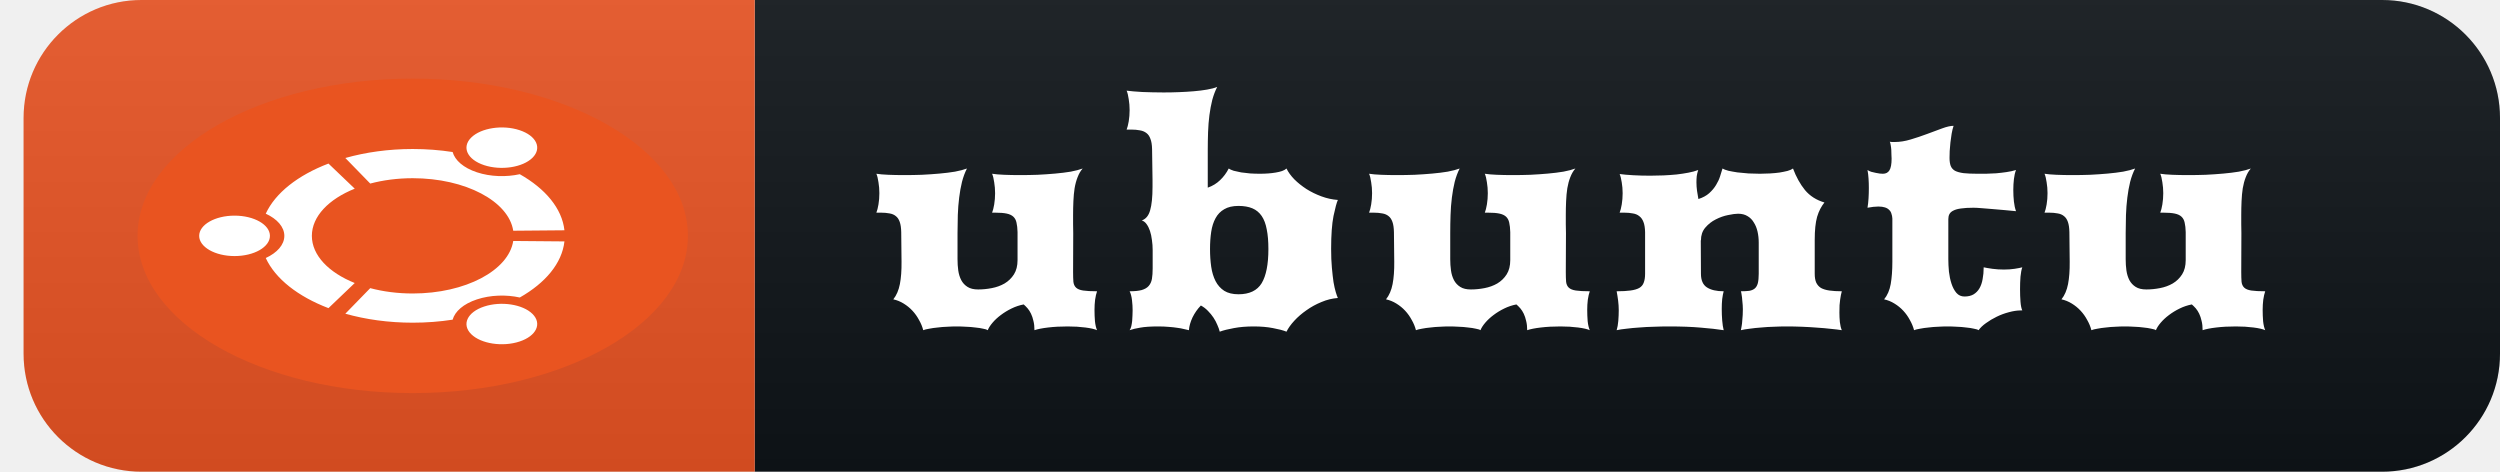
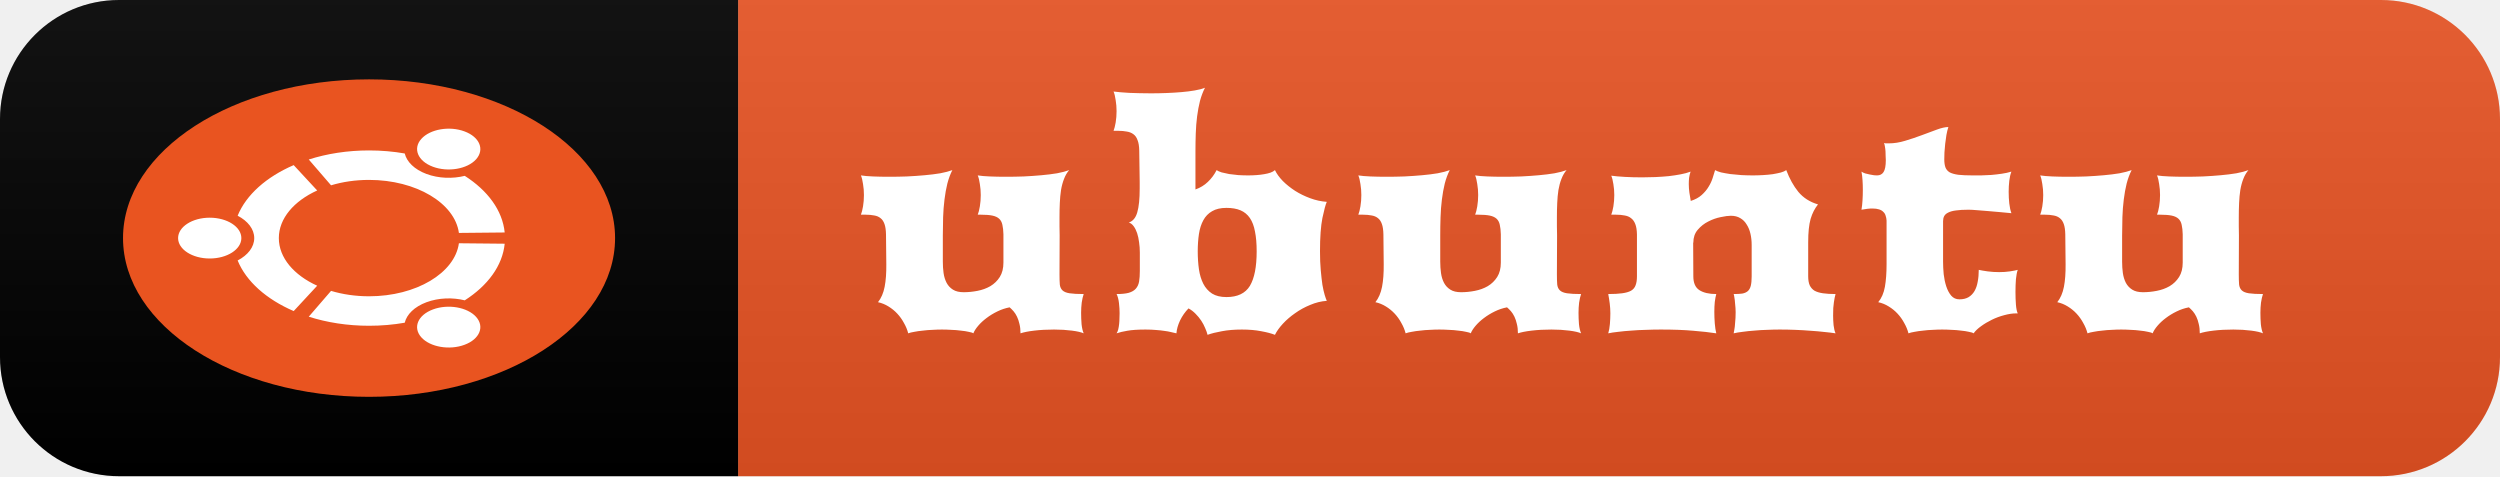
- <svg xmlns="http://www.w3.org/2000/svg" width="106" height="20" viewBox="0 0 106 20" fill="none">
-   <path d="M101 0H32V20H101C103.761 20 106 17.761 106 15V5C106 2.239 103.761 0 101 0Z" fill="#0F1418" />
-   <path d="M32 0H6C3.239 0 1 2.239 1 5V15C1 17.761 3.239 20 6 20H32V0Z" fill="#E95424" />
-   <path d="M101 0H6C3.239 0 1 2.239 1 5V15C1 17.761 3.239 20 6 20H101C103.761 20 106 17.761 106 15V5C106 2.239 103.761 0 101 0Z" fill="url(#paint0_linear)" />
-   <path d="M29.167 10C29.167 13.682 23.944 16.667 17.5 16.667C11.057 16.667 5.833 13.682 5.833 10C5.833 6.318 11.057 3.333 17.5 3.333C23.944 3.333 29.167 6.318 29.167 10Z" fill="#E95420" />
-   <path d="M11.445 10C11.445 10.473 10.774 10.857 9.945 10.857C9.117 10.857 8.445 10.473 8.445 10C8.445 9.527 9.117 9.143 9.945 9.143C10.774 9.143 11.445 9.527 11.445 10ZM19.979 14.168C20.393 14.577 21.311 14.718 22.028 14.481C22.745 14.245 22.991 13.72 22.577 13.31C22.163 12.9 21.246 12.76 20.528 12.997C19.811 13.234 19.565 13.758 19.979 14.168ZM22.577 6.69C22.991 6.279 22.746 5.755 22.028 5.519C21.311 5.282 20.393 5.423 19.979 5.833C19.565 6.242 19.811 6.767 20.528 7.003C21.246 7.24 22.163 7.099 22.577 6.69ZM17.5 7.556C19.735 7.556 21.569 8.535 21.761 9.783L23.932 9.764C23.829 8.836 23.124 8.001 22.039 7.386C21.464 7.513 20.798 7.496 20.223 7.306C19.647 7.116 19.288 6.794 19.192 6.446C18.653 6.362 18.085 6.318 17.5 6.318C16.474 6.318 15.503 6.455 14.642 6.699L15.698 7.783C16.245 7.637 16.857 7.556 17.5 7.556ZM13.223 10C13.223 9.173 13.941 8.442 15.041 8L13.927 6.935C12.636 7.428 11.674 8.179 11.268 9.06C11.748 9.281 12.056 9.62 12.056 10C12.056 10.38 11.748 10.719 11.268 10.94C11.674 11.821 12.636 12.572 13.927 13.065L15.041 12C13.941 11.558 13.223 10.827 13.223 10ZM17.5 12.444C16.857 12.444 16.245 12.363 15.698 12.217L14.642 13.301C15.503 13.545 16.474 13.682 17.5 13.682C18.085 13.682 18.653 13.638 19.192 13.554C19.288 13.206 19.647 12.884 20.223 12.694C20.798 12.505 21.464 12.487 22.039 12.614C23.124 11.998 23.829 11.164 23.932 10.236L21.761 10.217C21.569 11.465 19.735 12.444 17.5 12.444Z" fill="white" />
-   <path d="M37.876 12.692C38.011 12.523 38.104 12.307 38.155 12.045C38.206 11.783 38.229 11.467 38.225 11.099L38.212 9.842C38.208 9.66 38.187 9.516 38.149 9.411C38.111 9.301 38.056 9.218 37.983 9.163C37.912 9.104 37.823 9.066 37.717 9.049C37.611 9.028 37.49 9.017 37.355 9.017H37.158C37.192 8.932 37.222 8.816 37.247 8.668C37.273 8.516 37.285 8.357 37.285 8.192C37.285 8.031 37.273 7.877 37.247 7.729C37.226 7.576 37.196 7.456 37.158 7.367C37.289 7.388 37.459 7.403 37.666 7.411C37.873 7.42 38.102 7.424 38.352 7.424C38.589 7.424 38.834 7.42 39.088 7.411C39.346 7.398 39.594 7.382 39.831 7.36C40.068 7.339 40.288 7.312 40.491 7.278C40.694 7.24 40.863 7.195 40.999 7.145C40.914 7.31 40.844 7.498 40.789 7.709C40.738 7.917 40.698 8.139 40.669 8.376C40.639 8.613 40.62 8.861 40.611 9.119C40.603 9.373 40.599 9.629 40.599 9.887V10.991C40.599 11.156 40.609 11.315 40.63 11.467C40.652 11.62 40.694 11.757 40.758 11.88C40.821 11.998 40.91 12.094 41.024 12.165C41.138 12.238 41.288 12.273 41.475 12.273C41.665 12.273 41.858 12.254 42.052 12.216C42.251 12.178 42.431 12.113 42.592 12.02C42.757 11.922 42.89 11.793 42.992 11.632C43.093 11.472 43.144 11.271 43.144 11.029V9.842C43.14 9.681 43.125 9.548 43.1 9.442C43.079 9.337 43.034 9.252 42.966 9.188C42.899 9.125 42.803 9.081 42.681 9.055C42.562 9.03 42.401 9.017 42.198 9.017H42.065C42.099 8.932 42.129 8.816 42.154 8.668C42.179 8.516 42.192 8.357 42.192 8.192C42.192 8.031 42.179 7.877 42.154 7.729C42.133 7.576 42.103 7.456 42.065 7.367C42.196 7.388 42.365 7.403 42.573 7.411C42.78 7.42 43.009 7.424 43.258 7.424C43.495 7.424 43.741 7.42 43.995 7.411C44.253 7.398 44.501 7.382 44.737 7.36C44.974 7.339 45.194 7.312 45.398 7.278C45.601 7.24 45.77 7.195 45.905 7.145C45.816 7.246 45.745 7.369 45.69 7.513C45.635 7.652 45.592 7.809 45.563 7.982C45.537 8.152 45.52 8.334 45.512 8.528C45.503 8.723 45.499 8.92 45.499 9.119C45.499 9.25 45.499 9.381 45.499 9.512C45.503 9.639 45.505 9.764 45.505 9.887L45.499 11.524C45.499 11.698 45.503 11.84 45.512 11.95C45.525 12.056 45.563 12.138 45.626 12.197C45.69 12.257 45.789 12.297 45.925 12.318C46.064 12.339 46.261 12.35 46.515 12.35C46.481 12.447 46.453 12.568 46.432 12.711C46.415 12.851 46.407 12.993 46.407 13.137C46.407 13.297 46.413 13.458 46.426 13.619C46.443 13.776 46.472 13.903 46.515 14C46.413 13.954 46.248 13.915 46.02 13.886C45.791 13.856 45.541 13.841 45.271 13.841C44.966 13.841 44.689 13.856 44.439 13.886C44.189 13.915 43.997 13.954 43.861 14C43.861 13.852 43.847 13.721 43.817 13.606C43.792 13.492 43.758 13.391 43.715 13.302C43.673 13.213 43.624 13.137 43.569 13.073C43.514 13.01 43.459 12.955 43.404 12.908C43.227 12.942 43.055 12.999 42.89 13.08C42.725 13.16 42.573 13.253 42.433 13.359C42.298 13.46 42.181 13.568 42.084 13.683C41.987 13.797 41.919 13.903 41.881 14C41.847 13.975 41.782 13.954 41.684 13.937C41.591 13.915 41.481 13.898 41.354 13.886C41.231 13.869 41.1 13.858 40.961 13.854C40.821 13.845 40.688 13.841 40.561 13.841C40.434 13.841 40.3 13.845 40.161 13.854C40.025 13.858 39.892 13.869 39.761 13.886C39.63 13.898 39.509 13.915 39.399 13.937C39.293 13.954 39.209 13.975 39.145 14C39.107 13.852 39.048 13.708 38.967 13.568C38.891 13.425 38.798 13.293 38.688 13.175C38.578 13.056 38.453 12.955 38.314 12.87C38.178 12.786 38.032 12.726 37.876 12.692ZM47.896 14C47.925 13.958 47.949 13.903 47.966 13.835C47.983 13.763 47.995 13.687 48.004 13.606C48.012 13.526 48.017 13.448 48.017 13.372C48.021 13.291 48.023 13.219 48.023 13.156C48.023 13.092 48.021 13.025 48.017 12.953C48.012 12.877 48.006 12.802 47.997 12.73C47.989 12.654 47.976 12.585 47.959 12.521C47.942 12.453 47.921 12.396 47.896 12.35C48.108 12.35 48.277 12.333 48.404 12.299C48.535 12.261 48.634 12.204 48.702 12.127C48.774 12.047 48.821 11.945 48.842 11.823C48.863 11.7 48.873 11.552 48.873 11.378V10.604C48.873 10.46 48.863 10.318 48.842 10.179C48.825 10.035 48.797 9.906 48.759 9.791C48.721 9.677 48.672 9.58 48.613 9.5C48.554 9.419 48.486 9.368 48.41 9.347C48.584 9.288 48.702 9.144 48.766 8.916C48.833 8.687 48.867 8.355 48.867 7.919C48.871 7.872 48.871 7.826 48.867 7.779C48.867 7.733 48.867 7.684 48.867 7.633L48.848 6.319C48.844 6.137 48.821 5.993 48.778 5.888C48.74 5.778 48.683 5.695 48.607 5.64C48.531 5.581 48.438 5.543 48.328 5.526C48.222 5.505 48.101 5.494 47.966 5.494H47.769C47.803 5.41 47.832 5.293 47.858 5.145C47.883 4.993 47.896 4.834 47.896 4.669C47.896 4.508 47.883 4.354 47.858 4.206C47.837 4.053 47.807 3.933 47.769 3.844C47.849 3.856 47.947 3.867 48.061 3.875C48.175 3.884 48.3 3.892 48.435 3.901C48.571 3.905 48.715 3.909 48.867 3.914C49.019 3.918 49.176 3.92 49.337 3.92C49.553 3.92 49.771 3.916 49.991 3.907C50.211 3.899 50.42 3.886 50.619 3.869C50.822 3.852 51.008 3.829 51.178 3.799C51.351 3.77 51.495 3.732 51.609 3.685C51.525 3.85 51.455 4.034 51.4 4.237C51.349 4.44 51.309 4.656 51.279 4.885C51.25 5.113 51.23 5.352 51.222 5.602C51.214 5.852 51.209 6.106 51.209 6.364V7.957C51.413 7.885 51.586 7.779 51.73 7.64C51.878 7.5 52.001 7.335 52.098 7.145C52.145 7.178 52.214 7.21 52.307 7.24C52.401 7.265 52.506 7.288 52.625 7.31C52.743 7.327 52.87 7.341 53.006 7.354C53.145 7.362 53.285 7.367 53.425 7.367C53.543 7.367 53.66 7.362 53.774 7.354C53.888 7.346 53.994 7.333 54.091 7.316C54.193 7.299 54.282 7.278 54.358 7.252C54.438 7.223 54.502 7.187 54.548 7.145C54.62 7.297 54.73 7.449 54.878 7.602C55.026 7.75 55.198 7.887 55.392 8.014C55.587 8.137 55.799 8.241 56.027 8.325C56.256 8.41 56.489 8.461 56.725 8.478C56.675 8.588 56.613 8.814 56.541 9.157C56.474 9.495 56.44 9.961 56.44 10.553C56.44 10.854 56.45 11.12 56.472 11.353C56.493 11.586 56.516 11.789 56.541 11.962C56.571 12.132 56.603 12.273 56.637 12.388C56.67 12.498 56.7 12.58 56.725 12.635C56.489 12.652 56.256 12.709 56.027 12.807C55.799 12.9 55.587 13.016 55.392 13.156C55.198 13.291 55.026 13.439 54.878 13.6C54.73 13.761 54.62 13.915 54.548 14.063C54.4 14.004 54.208 13.954 53.971 13.911C53.738 13.865 53.467 13.841 53.158 13.841C52.841 13.841 52.561 13.865 52.32 13.911C52.079 13.954 51.878 14.004 51.717 14.063C51.696 13.975 51.662 13.879 51.616 13.778C51.573 13.672 51.518 13.568 51.451 13.467C51.383 13.365 51.305 13.27 51.216 13.181C51.127 13.088 51.027 13.012 50.917 12.953C50.773 13.101 50.655 13.27 50.562 13.46C50.473 13.651 50.422 13.831 50.41 14C50.342 13.983 50.268 13.966 50.187 13.949C50.107 13.928 50.014 13.911 49.908 13.898C49.806 13.882 49.69 13.869 49.559 13.86C49.428 13.848 49.28 13.841 49.115 13.841C48.789 13.841 48.533 13.858 48.347 13.892C48.165 13.922 48.014 13.958 47.896 14ZM51.305 10.56C51.305 10.826 51.322 11.076 51.355 11.309C51.389 11.541 51.451 11.745 51.539 11.918C51.628 12.091 51.751 12.229 51.908 12.331C52.064 12.428 52.265 12.477 52.511 12.477C52.976 12.477 53.304 12.32 53.495 12.007C53.685 11.69 53.78 11.207 53.78 10.56C53.78 10.234 53.757 9.957 53.71 9.728C53.668 9.495 53.596 9.305 53.495 9.157C53.393 9.009 53.262 8.901 53.101 8.833C52.94 8.765 52.743 8.731 52.511 8.731C52.265 8.731 52.064 8.778 51.908 8.871C51.751 8.96 51.628 9.087 51.539 9.252C51.451 9.413 51.389 9.605 51.355 9.83C51.322 10.05 51.305 10.293 51.305 10.56ZM58.767 12.692C58.902 12.523 58.995 12.307 59.046 12.045C59.097 11.783 59.12 11.467 59.116 11.099L59.103 9.842C59.099 9.66 59.078 9.516 59.04 9.411C59.002 9.301 58.947 9.218 58.875 9.163C58.803 9.104 58.714 9.066 58.608 9.049C58.502 9.028 58.382 9.017 58.246 9.017H58.049C58.083 8.932 58.113 8.816 58.138 8.668C58.164 8.516 58.176 8.357 58.176 8.192C58.176 8.031 58.164 7.877 58.138 7.729C58.117 7.576 58.087 7.456 58.049 7.367C58.181 7.388 58.35 7.403 58.557 7.411C58.765 7.42 58.993 7.424 59.243 7.424C59.48 7.424 59.725 7.42 59.979 7.411C60.237 7.398 60.485 7.382 60.722 7.36C60.959 7.339 61.179 7.312 61.382 7.278C61.585 7.24 61.754 7.195 61.89 7.145C61.805 7.31 61.735 7.498 61.68 7.709C61.63 7.917 61.589 8.139 61.56 8.376C61.53 8.613 61.511 8.861 61.503 9.119C61.494 9.373 61.49 9.629 61.49 9.887V10.991C61.49 11.156 61.501 11.315 61.522 11.467C61.543 11.62 61.585 11.757 61.649 11.88C61.712 11.998 61.801 12.094 61.915 12.165C62.029 12.238 62.18 12.273 62.366 12.273C62.556 12.273 62.749 12.254 62.944 12.216C63.142 12.178 63.322 12.113 63.483 12.02C63.648 11.922 63.781 11.793 63.883 11.632C63.984 11.472 64.035 11.271 64.035 11.029V9.842C64.031 9.681 64.016 9.548 63.991 9.442C63.97 9.337 63.925 9.252 63.858 9.188C63.79 9.125 63.695 9.081 63.572 9.055C63.453 9.03 63.293 9.017 63.09 9.017H62.956C62.99 8.932 63.02 8.816 63.045 8.668C63.07 8.516 63.083 8.357 63.083 8.192C63.083 8.031 63.07 7.877 63.045 7.729C63.024 7.576 62.994 7.456 62.956 7.367C63.087 7.388 63.257 7.403 63.464 7.411C63.671 7.42 63.9 7.424 64.15 7.424C64.386 7.424 64.632 7.42 64.886 7.411C65.144 7.398 65.392 7.382 65.629 7.36C65.865 7.339 66.086 7.312 66.289 7.278C66.492 7.24 66.661 7.195 66.796 7.145C66.708 7.246 66.636 7.369 66.581 7.513C66.526 7.652 66.483 7.809 66.454 7.982C66.428 8.152 66.411 8.334 66.403 8.528C66.394 8.723 66.39 8.92 66.39 9.119C66.39 9.25 66.39 9.381 66.39 9.512C66.394 9.639 66.397 9.764 66.397 9.887L66.39 11.524C66.39 11.698 66.394 11.84 66.403 11.95C66.416 12.056 66.454 12.138 66.517 12.197C66.581 12.257 66.68 12.297 66.816 12.318C66.955 12.339 67.152 12.35 67.406 12.35C67.372 12.447 67.344 12.568 67.323 12.711C67.306 12.851 67.298 12.993 67.298 13.137C67.298 13.297 67.304 13.458 67.317 13.619C67.334 13.776 67.364 13.903 67.406 14C67.304 13.954 67.139 13.915 66.911 13.886C66.682 13.856 66.433 13.841 66.162 13.841C65.857 13.841 65.58 13.856 65.33 13.886C65.081 13.915 64.888 13.954 64.753 14C64.753 13.852 64.738 13.721 64.708 13.606C64.683 13.492 64.649 13.391 64.607 13.302C64.564 13.213 64.516 13.137 64.461 13.073C64.406 13.01 64.35 12.955 64.296 12.908C64.118 12.942 63.946 12.999 63.781 13.08C63.616 13.16 63.464 13.253 63.324 13.359C63.189 13.46 63.073 13.568 62.975 13.683C62.878 13.797 62.81 13.903 62.772 14C62.738 13.975 62.673 13.954 62.575 13.937C62.482 13.915 62.372 13.898 62.245 13.886C62.123 13.869 61.991 13.858 61.852 13.854C61.712 13.845 61.579 13.841 61.452 13.841C61.325 13.841 61.191 13.845 61.052 13.854C60.916 13.858 60.783 13.869 60.652 13.886C60.521 13.898 60.4 13.915 60.29 13.937C60.184 13.954 60.1 13.975 60.036 14C59.998 13.852 59.939 13.708 59.858 13.568C59.782 13.425 59.689 13.293 59.579 13.175C59.469 13.056 59.344 12.955 59.205 12.87C59.069 12.786 58.923 12.726 58.767 12.692ZM68.546 14C68.58 13.89 68.603 13.759 68.616 13.606C68.628 13.454 68.635 13.304 68.635 13.156C68.635 13.02 68.626 12.885 68.609 12.749C68.592 12.614 68.571 12.481 68.546 12.35C68.783 12.35 68.977 12.339 69.13 12.318C69.286 12.297 69.411 12.261 69.504 12.21C69.597 12.155 69.661 12.079 69.695 11.981C69.733 11.884 69.752 11.759 69.752 11.607V9.842C69.748 9.66 69.724 9.516 69.682 9.411C69.64 9.301 69.58 9.218 69.504 9.163C69.432 9.104 69.341 9.066 69.231 9.049C69.126 9.028 69.005 9.017 68.87 9.017H68.673C68.707 8.932 68.736 8.816 68.762 8.668C68.787 8.516 68.8 8.357 68.8 8.192C68.8 8.031 68.787 7.879 68.762 7.735C68.74 7.587 68.711 7.468 68.673 7.379C68.829 7.401 69.022 7.417 69.25 7.43C69.479 7.443 69.72 7.449 69.974 7.449C70.16 7.449 70.346 7.445 70.533 7.437C70.723 7.428 70.907 7.415 71.085 7.398C71.263 7.377 71.43 7.352 71.586 7.322C71.743 7.293 71.882 7.255 72.005 7.208C71.976 7.293 71.954 7.379 71.942 7.468C71.933 7.553 71.929 7.64 71.929 7.729C71.929 7.851 71.938 7.972 71.954 8.09C71.971 8.209 71.99 8.325 72.012 8.439C72.198 8.38 72.35 8.298 72.469 8.192C72.591 8.082 72.689 7.965 72.761 7.843C72.837 7.72 72.894 7.597 72.932 7.475C72.974 7.348 73.008 7.238 73.034 7.145C73.089 7.178 73.171 7.21 73.281 7.24C73.395 7.265 73.525 7.288 73.668 7.31C73.816 7.327 73.973 7.341 74.138 7.354C74.303 7.362 74.464 7.367 74.621 7.367C74.76 7.367 74.902 7.362 75.046 7.354C75.19 7.346 75.325 7.333 75.452 7.316C75.579 7.295 75.693 7.271 75.795 7.246C75.896 7.216 75.972 7.183 76.023 7.145C76.159 7.504 76.328 7.809 76.531 8.059C76.739 8.308 77.013 8.484 77.356 8.585C77.289 8.67 77.229 8.761 77.179 8.858C77.128 8.956 77.083 9.068 77.045 9.195C77.011 9.318 76.986 9.459 76.969 9.62C76.952 9.781 76.944 9.967 76.944 10.179V11.607C76.944 11.759 76.965 11.884 77.007 11.981C77.054 12.079 77.121 12.155 77.21 12.21C77.303 12.261 77.422 12.297 77.566 12.318C77.714 12.339 77.889 12.35 78.093 12.35C78.08 12.4 78.067 12.453 78.055 12.508C78.042 12.563 78.031 12.627 78.023 12.699C78.014 12.766 78.006 12.847 77.997 12.94C77.993 13.029 77.991 13.135 77.991 13.257C77.991 13.38 77.997 13.513 78.01 13.657C78.027 13.801 78.055 13.915 78.093 14C77.962 13.979 77.805 13.96 77.623 13.943C77.445 13.922 77.253 13.905 77.045 13.892C76.842 13.875 76.629 13.863 76.404 13.854C76.184 13.845 75.966 13.841 75.75 13.841C75.577 13.841 75.397 13.845 75.211 13.854C75.029 13.858 74.851 13.869 74.678 13.886C74.504 13.898 74.341 13.915 74.189 13.937C74.041 13.954 73.916 13.975 73.814 14C73.827 13.949 73.838 13.89 73.846 13.822C73.859 13.755 73.867 13.681 73.871 13.6C73.88 13.52 73.886 13.437 73.891 13.352C73.895 13.268 73.897 13.188 73.897 13.111C73.897 13.069 73.895 13.012 73.891 12.94C73.886 12.868 73.88 12.796 73.871 12.724C73.867 12.648 73.859 12.576 73.846 12.508C73.838 12.441 73.827 12.388 73.814 12.35C73.958 12.35 74.077 12.343 74.17 12.331C74.267 12.314 74.345 12.28 74.405 12.229C74.464 12.178 74.506 12.104 74.532 12.007C74.557 11.905 74.57 11.772 74.57 11.607V10.287C74.57 10.122 74.553 9.965 74.519 9.817C74.485 9.669 74.432 9.54 74.36 9.43C74.293 9.315 74.204 9.227 74.094 9.163C73.984 9.095 73.85 9.062 73.694 9.062C73.588 9.062 73.446 9.081 73.268 9.119C73.095 9.153 72.921 9.214 72.748 9.303C72.579 9.387 72.43 9.504 72.304 9.652C72.181 9.796 72.12 9.976 72.12 10.191H72.113L72.12 11.607C72.12 11.882 72.204 12.075 72.373 12.185C72.543 12.295 72.78 12.35 73.084 12.35C73.059 12.438 73.038 12.549 73.021 12.68C73.008 12.811 73.002 12.95 73.002 13.099C73.002 13.259 73.008 13.422 73.021 13.587C73.034 13.748 73.055 13.886 73.084 14C72.814 13.958 72.492 13.922 72.12 13.892C71.747 13.858 71.292 13.841 70.755 13.841C70.552 13.841 70.342 13.845 70.126 13.854C69.915 13.858 69.71 13.869 69.511 13.886C69.316 13.898 69.134 13.915 68.965 13.937C68.796 13.954 68.656 13.975 68.546 14ZM79.886 12.692C80.026 12.523 80.119 12.307 80.166 12.045C80.212 11.783 80.236 11.467 80.236 11.099V9.265C80.231 9.188 80.219 9.121 80.197 9.062C80.18 8.998 80.149 8.945 80.102 8.903C80.06 8.856 80.001 8.82 79.924 8.795C79.848 8.77 79.753 8.757 79.639 8.757C79.575 8.757 79.505 8.761 79.429 8.77C79.357 8.778 79.275 8.791 79.182 8.808C79.203 8.685 79.218 8.552 79.226 8.408C79.235 8.264 79.239 8.118 79.239 7.97C79.239 7.834 79.235 7.701 79.226 7.57C79.218 7.439 79.203 7.318 79.182 7.208C79.224 7.238 79.277 7.263 79.34 7.284C79.404 7.301 79.467 7.316 79.531 7.329C79.594 7.341 79.654 7.352 79.709 7.36C79.764 7.365 79.806 7.367 79.836 7.367C79.958 7.367 80.049 7.32 80.109 7.227C80.172 7.13 80.204 6.963 80.204 6.726C80.204 6.688 80.202 6.635 80.197 6.567C80.197 6.499 80.195 6.429 80.191 6.357C80.187 6.285 80.178 6.218 80.166 6.154C80.157 6.091 80.144 6.042 80.128 6.008C80.161 6.017 80.195 6.021 80.229 6.021C80.263 6.021 80.299 6.021 80.337 6.021C80.553 6.021 80.779 5.985 81.016 5.913C81.257 5.841 81.49 5.763 81.715 5.678C81.943 5.594 82.155 5.515 82.349 5.443C82.544 5.371 82.705 5.335 82.832 5.335C82.798 5.437 82.77 5.549 82.749 5.672C82.728 5.795 82.711 5.917 82.698 6.04C82.686 6.163 82.675 6.283 82.667 6.402C82.662 6.516 82.66 6.613 82.66 6.694C82.66 6.833 82.677 6.948 82.711 7.037C82.745 7.121 82.804 7.189 82.889 7.24C82.978 7.286 83.098 7.32 83.251 7.341C83.407 7.358 83.606 7.367 83.847 7.367C83.949 7.367 84.067 7.367 84.203 7.367C84.342 7.362 84.486 7.356 84.634 7.348C84.782 7.335 84.928 7.318 85.072 7.297C85.221 7.276 85.356 7.246 85.479 7.208C85.436 7.318 85.407 7.447 85.39 7.595C85.373 7.743 85.364 7.896 85.364 8.052C85.364 8.23 85.373 8.395 85.39 8.547C85.407 8.7 85.436 8.835 85.479 8.954C85.335 8.941 85.176 8.926 85.003 8.909C84.833 8.892 84.664 8.877 84.495 8.865C84.326 8.848 84.169 8.835 84.025 8.827C83.881 8.814 83.765 8.808 83.676 8.808C83.464 8.808 83.289 8.818 83.149 8.839C83.014 8.856 82.906 8.886 82.825 8.928C82.745 8.966 82.688 9.017 82.654 9.081C82.624 9.14 82.609 9.21 82.609 9.29V10.991C82.609 11.156 82.618 11.332 82.635 11.518C82.656 11.7 82.692 11.869 82.743 12.026C82.794 12.182 82.863 12.314 82.952 12.419C83.041 12.521 83.155 12.572 83.295 12.572C83.447 12.572 83.574 12.542 83.676 12.483C83.782 12.419 83.866 12.333 83.93 12.223C83.993 12.113 84.038 11.984 84.063 11.835C84.093 11.683 84.108 11.516 84.108 11.334C84.201 11.355 84.326 11.376 84.482 11.398C84.639 11.419 84.799 11.429 84.965 11.429C85.125 11.429 85.275 11.419 85.415 11.398C85.559 11.376 85.669 11.355 85.745 11.334C85.711 11.427 85.686 11.558 85.669 11.727C85.656 11.893 85.65 12.07 85.65 12.261C85.65 12.451 85.656 12.629 85.669 12.794C85.682 12.959 85.707 13.082 85.745 13.162H85.682C85.525 13.162 85.356 13.188 85.174 13.238C84.996 13.285 84.825 13.348 84.66 13.429C84.495 13.509 84.342 13.6 84.203 13.702C84.067 13.799 83.964 13.898 83.892 14C83.858 13.975 83.792 13.954 83.695 13.937C83.602 13.915 83.492 13.898 83.365 13.886C83.242 13.869 83.111 13.858 82.971 13.854C82.832 13.845 82.698 13.841 82.571 13.841C82.445 13.841 82.311 13.845 82.171 13.854C82.036 13.858 81.903 13.869 81.772 13.886C81.64 13.898 81.52 13.915 81.41 13.937C81.304 13.954 81.219 13.975 81.156 14C81.118 13.852 81.058 13.708 80.978 13.568C80.902 13.425 80.809 13.293 80.699 13.175C80.589 13.056 80.464 12.955 80.324 12.87C80.189 12.786 80.043 12.726 79.886 12.692ZM87.406 12.692C87.541 12.523 87.634 12.307 87.685 12.045C87.736 11.783 87.759 11.467 87.755 11.099L87.742 9.842C87.738 9.66 87.717 9.516 87.679 9.411C87.641 9.301 87.585 9.218 87.513 9.163C87.442 9.104 87.353 9.066 87.247 9.049C87.141 9.028 87.02 9.017 86.885 9.017H86.688C86.722 8.932 86.752 8.816 86.777 8.668C86.803 8.516 86.815 8.357 86.815 8.192C86.815 8.031 86.803 7.877 86.777 7.729C86.756 7.576 86.726 7.456 86.688 7.367C86.82 7.388 86.989 7.403 87.196 7.411C87.403 7.42 87.632 7.424 87.882 7.424C88.119 7.424 88.364 7.42 88.618 7.411C88.876 7.398 89.124 7.382 89.361 7.36C89.598 7.339 89.818 7.312 90.021 7.278C90.224 7.24 90.393 7.195 90.529 7.145C90.444 7.31 90.374 7.498 90.319 7.709C90.268 7.917 90.228 8.139 90.199 8.376C90.169 8.613 90.15 8.861 90.141 9.119C90.133 9.373 90.129 9.629 90.129 9.887V10.991C90.129 11.156 90.139 11.315 90.16 11.467C90.182 11.62 90.224 11.757 90.287 11.88C90.351 11.998 90.44 12.094 90.554 12.165C90.668 12.238 90.819 12.273 91.005 12.273C91.195 12.273 91.388 12.254 91.582 12.216C91.781 12.178 91.961 12.113 92.122 12.02C92.287 11.922 92.42 11.793 92.522 11.632C92.623 11.472 92.674 11.271 92.674 11.029V9.842C92.67 9.681 92.655 9.548 92.63 9.442C92.609 9.337 92.564 9.252 92.496 9.188C92.429 9.125 92.334 9.081 92.211 9.055C92.092 9.03 91.931 9.017 91.728 9.017H91.595C91.629 8.932 91.659 8.816 91.684 8.668C91.709 8.516 91.722 8.357 91.722 8.192C91.722 8.031 91.709 7.877 91.684 7.729C91.663 7.576 91.633 7.456 91.595 7.367C91.726 7.388 91.895 7.403 92.103 7.411C92.31 7.42 92.539 7.424 92.788 7.424C93.025 7.424 93.271 7.42 93.525 7.411C93.783 7.398 94.031 7.382 94.267 7.36C94.504 7.339 94.725 7.312 94.928 7.278C95.131 7.24 95.3 7.195 95.435 7.145C95.347 7.246 95.275 7.369 95.22 7.513C95.165 7.652 95.122 7.809 95.093 7.982C95.067 8.152 95.05 8.334 95.042 8.528C95.033 8.723 95.029 8.92 95.029 9.119C95.029 9.25 95.029 9.381 95.029 9.512C95.033 9.639 95.035 9.764 95.035 9.887L95.029 11.524C95.029 11.698 95.033 11.84 95.042 11.95C95.055 12.056 95.093 12.138 95.156 12.197C95.22 12.257 95.319 12.297 95.454 12.318C95.594 12.339 95.791 12.35 96.045 12.35C96.011 12.447 95.983 12.568 95.962 12.711C95.945 12.851 95.937 12.993 95.937 13.137C95.937 13.297 95.943 13.458 95.956 13.619C95.973 13.776 96.002 13.903 96.045 14C95.943 13.954 95.778 13.915 95.55 13.886C95.321 13.856 95.072 13.841 94.801 13.841C94.496 13.841 94.219 13.856 93.969 13.886C93.719 13.915 93.527 13.954 93.391 14C93.391 13.852 93.377 13.721 93.347 13.606C93.322 13.492 93.288 13.391 93.246 13.302C93.203 13.213 93.154 13.137 93.1 13.073C93.044 13.01 92.989 12.955 92.934 12.908C92.757 12.942 92.585 12.999 92.42 13.08C92.255 13.16 92.103 13.253 91.963 13.359C91.828 13.46 91.712 13.568 91.614 13.683C91.517 13.797 91.449 13.903 91.411 14C91.377 13.975 91.311 13.954 91.214 13.937C91.121 13.915 91.011 13.898 90.884 13.886C90.761 13.869 90.63 13.858 90.491 13.854C90.351 13.845 90.218 13.841 90.091 13.841C89.964 13.841 89.83 13.845 89.691 13.854C89.555 13.858 89.422 13.869 89.291 13.886C89.16 13.898 89.039 13.915 88.929 13.937C88.823 13.954 88.739 13.975 88.675 14C88.637 13.852 88.578 13.708 88.497 13.568C88.421 13.425 88.328 13.293 88.218 13.175C88.108 13.056 87.983 12.955 87.844 12.87C87.708 12.786 87.562 12.726 87.406 12.692Z" fill="white" />
+ <svg xmlns="http://www.w3.org/2000/svg" width="105" height="20" viewBox="0 0 105 20" fill="none">
+   <path d="M100 0H31V20H100C102.761 20 105 17.761 105 15V5C105 2.239 102.761 0 100 0Z" fill="#E95424" />
+   <path d="M31 0H5C2.239 0 0 2.239 0 5V15C0 17.761 2.239 20 5 20H31V0Z" fill="black" />
+   <path d="M100 0H5C2.239 0 0 2.239 0 5V15C0 17.761 2.239 20 5 20H100C102.761 20 105 17.761 105 15V5C105 2.239 102.761 0 100 0Z" fill="url(#paint0_linear)" />
+   <path d="M25.833 10C25.833 13.682 21.207 16.667 15.5 16.667C9.793 16.667 5.167 13.682 5.167 10C5.167 6.318 9.793 3.333 15.5 3.333C21.207 3.333 25.833 6.318 25.833 10Z" fill="#E95420" />
+   <path d="M10.137 10C10.137 10.473 9.542 10.857 8.808 10.857C8.075 10.857 7.48 10.473 7.48 10C7.48 9.527 8.075 9.143 8.808 9.143C9.542 9.143 10.137 9.527 10.137 10ZM17.696 14.168C18.063 14.577 18.875 14.718 19.51 14.481C20.146 14.245 20.363 13.72 19.997 13.31C19.63 12.9 18.817 12.76 18.182 12.997C17.547 13.234 17.329 13.758 17.696 14.168ZM19.997 6.69C20.363 6.279 20.146 5.755 19.51 5.519C18.875 5.282 18.063 5.423 17.696 5.833C17.329 6.242 17.547 6.767 18.182 7.003C18.817 7.24 19.63 7.099 19.997 6.69ZM15.5 7.556C17.48 7.556 19.104 8.535 19.274 9.783L21.197 9.764C21.105 8.836 20.482 8.001 19.52 7.386C19.011 7.513 18.421 7.496 17.911 7.306C17.402 7.116 17.083 6.794 16.999 6.446C16.521 6.362 16.019 6.318 15.5 6.318C14.591 6.318 13.732 6.455 12.968 6.699L13.904 7.783C14.389 7.637 14.93 7.556 15.5 7.556ZM11.711 10C11.711 9.173 12.348 8.442 13.322 8L12.335 6.935C11.192 7.428 10.34 8.179 9.981 9.06C10.406 9.281 10.678 9.62 10.678 10C10.678 10.38 10.406 10.719 9.981 10.94C10.34 11.821 11.192 12.572 12.335 13.065L13.322 12C12.348 11.558 11.711 10.827 11.711 10ZM15.5 12.444C14.93 12.444 14.389 12.363 13.904 12.217L12.968 13.301C13.732 13.545 14.591 13.682 15.5 13.682C16.018 13.682 16.521 13.638 16.999 13.554C17.083 13.206 17.402 12.884 17.911 12.694C18.421 12.505 19.011 12.487 19.52 12.614C20.482 11.998 21.105 11.164 21.197 10.236L19.274 10.217C19.104 11.465 17.48 12.444 15.5 12.444Z" fill="white" />
+   <path d="M36.876 12.692C37.011 12.523 37.104 12.307 37.155 12.045C37.206 11.783 37.229 11.467 37.225 11.099L37.212 9.842C37.208 9.66 37.187 9.516 37.149 9.411C37.111 9.301 37.056 9.218 36.983 9.163C36.912 9.104 36.823 9.066 36.717 9.049C36.611 9.028 36.49 9.017 36.355 9.017H36.158C36.192 8.932 36.222 8.816 36.247 8.668C36.273 8.516 36.285 8.357 36.285 8.192C36.285 8.031 36.273 7.877 36.247 7.729C36.226 7.576 36.196 7.456 36.158 7.367C36.289 7.388 36.459 7.403 36.666 7.411C36.873 7.42 37.102 7.424 37.352 7.424C37.589 7.424 37.834 7.42 38.088 7.411C38.346 7.398 38.594 7.382 38.831 7.36C39.068 7.339 39.288 7.312 39.491 7.278C39.694 7.24 39.863 7.195 39.999 7.145C39.914 7.31 39.844 7.498 39.789 7.709C39.738 7.917 39.698 8.139 39.669 8.376C39.639 8.613 39.62 8.861 39.611 9.119C39.603 9.373 39.599 9.629 39.599 9.887V10.991C39.599 11.156 39.609 11.315 39.63 11.467C39.652 11.62 39.694 11.757 39.758 11.88C39.821 11.998 39.91 12.094 40.024 12.165C40.138 12.238 40.288 12.273 40.475 12.273C40.665 12.273 40.858 12.254 41.052 12.216C41.251 12.178 41.431 12.113 41.592 12.02C41.757 11.922 41.89 11.793 41.992 11.632C42.093 11.472 42.144 11.271 42.144 11.029V9.842C42.14 9.681 42.125 9.548 42.1 9.442C42.079 9.337 42.034 9.252 41.966 9.188C41.899 9.125 41.803 9.081 41.681 9.055C41.562 9.03 41.401 9.017 41.198 9.017H41.065C41.099 8.932 41.129 8.816 41.154 8.668C41.179 8.516 41.192 8.357 41.192 8.192C41.192 8.031 41.179 7.877 41.154 7.729C41.133 7.576 41.103 7.456 41.065 7.367C41.196 7.388 41.365 7.403 41.573 7.411C41.78 7.42 42.009 7.424 42.258 7.424C42.495 7.424 42.741 7.42 42.995 7.411C43.253 7.398 43.501 7.382 43.737 7.36C43.974 7.339 44.194 7.312 44.398 7.278C44.601 7.24 44.77 7.195 44.905 7.145C44.816 7.246 44.745 7.369 44.69 7.513C44.635 7.652 44.592 7.809 44.563 7.982C44.537 8.152 44.52 8.334 44.512 8.528C44.503 8.723 44.499 8.92 44.499 9.119C44.499 9.25 44.499 9.381 44.499 9.512C44.503 9.639 44.505 9.764 44.505 9.887L44.499 11.524C44.499 11.698 44.503 11.84 44.512 11.95C44.525 12.056 44.563 12.138 44.626 12.197C44.69 12.257 44.789 12.297 44.925 12.318C45.064 12.339 45.261 12.35 45.515 12.35C45.481 12.447 45.453 12.568 45.432 12.711C45.415 12.851 45.407 12.993 45.407 13.137C45.407 13.297 45.413 13.458 45.426 13.619C45.443 13.776 45.472 13.903 45.515 14C45.413 13.954 45.248 13.915 45.02 13.886C44.791 13.856 44.541 13.841 44.271 13.841C43.966 13.841 43.689 13.856 43.439 13.886C43.189 13.915 42.997 13.954 42.861 14C42.861 13.852 42.847 13.721 42.817 13.606C42.792 13.492 42.758 13.391 42.715 13.302C42.673 13.213 42.624 13.137 42.569 13.073C42.514 13.01 42.459 12.955 42.404 12.908C42.227 12.942 42.055 12.999 41.89 13.08C41.725 13.16 41.573 13.253 41.433 13.359C41.298 13.46 41.181 13.568 41.084 13.683C40.987 13.797 40.919 13.903 40.881 14C40.847 13.975 40.782 13.954 40.684 13.937C40.591 13.915 40.481 13.898 40.354 13.886C40.231 13.869 40.1 13.858 39.961 13.854C39.821 13.845 39.688 13.841 39.561 13.841C39.434 13.841 39.3 13.845 39.161 13.854C39.025 13.858 38.892 13.869 38.761 13.886C38.63 13.898 38.509 13.915 38.399 13.937C38.293 13.954 38.209 13.975 38.145 14C38.107 13.852 38.048 13.708 37.967 13.568C37.891 13.425 37.798 13.293 37.688 13.175C37.578 13.056 37.453 12.955 37.314 12.87C37.178 12.786 37.032 12.726 36.876 12.692ZM46.896 14C46.925 13.958 46.949 13.903 46.966 13.835C46.983 13.763 46.995 13.687 47.004 13.606C47.012 13.526 47.017 13.448 47.017 13.372C47.021 13.291 47.023 13.219 47.023 13.156C47.023 13.092 47.021 13.025 47.017 12.953C47.012 12.877 47.006 12.802 46.997 12.73C46.989 12.654 46.976 12.585 46.959 12.521C46.942 12.453 46.921 12.396 46.896 12.35C47.108 12.35 47.277 12.333 47.404 12.299C47.535 12.261 47.634 12.204 47.702 12.127C47.774 12.047 47.821 11.945 47.842 11.823C47.863 11.7 47.873 11.552 47.873 11.378V10.604C47.873 10.46 47.863 10.318 47.842 10.179C47.825 10.035 47.797 9.906 47.759 9.791C47.721 9.677 47.672 9.58 47.613 9.5C47.554 9.419 47.486 9.368 47.41 9.347C47.584 9.288 47.702 9.144 47.766 8.916C47.833 8.687 47.867 8.355 47.867 7.919C47.871 7.872 47.871 7.826 47.867 7.779C47.867 7.733 47.867 7.684 47.867 7.633L47.848 6.319C47.844 6.137 47.821 5.993 47.778 5.888C47.74 5.778 47.683 5.695 47.607 5.64C47.531 5.581 47.438 5.543 47.328 5.526C47.222 5.505 47.101 5.494 46.966 5.494H46.769C46.803 5.41 46.832 5.293 46.858 5.145C46.883 4.993 46.896 4.834 46.896 4.669C46.896 4.508 46.883 4.354 46.858 4.206C46.837 4.053 46.807 3.933 46.769 3.844C46.849 3.856 46.947 3.867 47.061 3.875C47.175 3.884 47.3 3.892 47.435 3.901C47.571 3.905 47.715 3.909 47.867 3.914C48.019 3.918 48.176 3.92 48.337 3.92C48.553 3.92 48.771 3.916 48.991 3.907C49.211 3.899 49.42 3.886 49.619 3.869C49.822 3.852 50.008 3.829 50.178 3.799C50.351 3.77 50.495 3.732 50.609 3.685C50.525 3.85 50.455 4.034 50.4 4.237C50.349 4.44 50.309 4.656 50.279 4.885C50.25 5.113 50.23 5.352 50.222 5.602C50.214 5.852 50.209 6.106 50.209 6.364V7.957C50.413 7.885 50.586 7.779 50.73 7.64C50.878 7.5 51.001 7.335 51.098 7.145C51.145 7.178 51.214 7.21 51.307 7.24C51.401 7.265 51.506 7.288 51.625 7.31C51.743 7.327 51.87 7.341 52.006 7.354C52.145 7.362 52.285 7.367 52.425 7.367C52.543 7.367 52.66 7.362 52.774 7.354C52.888 7.346 52.994 7.333 53.091 7.316C53.193 7.299 53.282 7.278 53.358 7.252C53.438 7.223 53.502 7.187 53.548 7.145C53.62 7.297 53.73 7.449 53.878 7.602C54.026 7.75 54.198 7.887 54.392 8.014C54.587 8.137 54.799 8.241 55.027 8.325C55.256 8.41 55.489 8.461 55.725 8.478C55.675 8.588 55.613 8.814 55.541 9.157C55.474 9.495 55.44 9.961 55.44 10.553C55.44 10.854 55.45 11.12 55.472 11.353C55.493 11.586 55.516 11.789 55.541 11.962C55.571 12.132 55.603 12.273 55.637 12.388C55.67 12.498 55.7 12.58 55.725 12.635C55.489 12.652 55.256 12.709 55.027 12.807C54.799 12.9 54.587 13.016 54.392 13.156C54.198 13.291 54.026 13.439 53.878 13.6C53.73 13.761 53.62 13.915 53.548 14.063C53.4 14.004 53.208 13.954 52.971 13.911C52.738 13.865 52.467 13.841 52.158 13.841C51.841 13.841 51.561 13.865 51.32 13.911C51.079 13.954 50.878 14.004 50.717 14.063C50.696 13.975 50.662 13.879 50.616 13.778C50.573 13.672 50.518 13.568 50.451 13.467C50.383 13.365 50.305 13.27 50.216 13.181C50.127 13.088 50.027 13.012 49.917 12.953C49.773 13.101 49.655 13.27 49.562 13.46C49.473 13.651 49.422 13.831 49.41 14C49.342 13.983 49.268 13.966 49.187 13.949C49.107 13.928 49.014 13.911 48.908 13.898C48.806 13.882 48.69 13.869 48.559 13.86C48.428 13.848 48.28 13.841 48.115 13.841C47.789 13.841 47.533 13.858 47.347 13.892C47.165 13.922 47.014 13.958 46.896 14ZM50.305 10.56C50.305 10.826 50.322 11.076 50.355 11.309C50.389 11.541 50.451 11.745 50.539 11.918C50.628 12.091 50.751 12.229 50.908 12.331C51.064 12.428 51.265 12.477 51.511 12.477C51.976 12.477 52.304 12.32 52.495 12.007C52.685 11.69 52.78 11.207 52.78 10.56C52.78 10.234 52.757 9.957 52.71 9.728C52.668 9.495 52.596 9.305 52.495 9.157C52.393 9.009 52.262 8.901 52.101 8.833C51.94 8.765 51.743 8.731 51.511 8.731C51.265 8.731 51.064 8.778 50.908 8.871C50.751 8.96 50.628 9.087 50.539 9.252C50.451 9.413 50.389 9.605 50.355 9.83C50.322 10.05 50.305 10.293 50.305 10.56ZM57.767 12.692C57.902 12.523 57.995 12.307 58.046 12.045C58.097 11.783 58.12 11.467 58.116 11.099L58.103 9.842C58.099 9.66 58.078 9.516 58.04 9.411C58.002 9.301 57.947 9.218 57.875 9.163C57.803 9.104 57.714 9.066 57.608 9.049C57.502 9.028 57.382 9.017 57.246 9.017H57.049C57.083 8.932 57.113 8.816 57.138 8.668C57.164 8.516 57.176 8.357 57.176 8.192C57.176 8.031 57.164 7.877 57.138 7.729C57.117 7.576 57.087 7.456 57.049 7.367C57.181 7.388 57.35 7.403 57.557 7.411C57.765 7.42 57.993 7.424 58.243 7.424C58.48 7.424 58.725 7.42 58.979 7.411C59.237 7.398 59.485 7.382 59.722 7.36C59.959 7.339 60.179 7.312 60.382 7.278C60.585 7.24 60.754 7.195 60.89 7.145C60.805 7.31 60.735 7.498 60.68 7.709C60.63 7.917 60.589 8.139 60.56 8.376C60.53 8.613 60.511 8.861 60.503 9.119C60.494 9.373 60.49 9.629 60.49 9.887V10.991C60.49 11.156 60.501 11.315 60.522 11.467C60.543 11.62 60.585 11.757 60.649 11.88C60.712 11.998 60.801 12.094 60.915 12.165C61.029 12.238 61.18 12.273 61.366 12.273C61.556 12.273 61.749 12.254 61.944 12.216C62.142 12.178 62.322 12.113 62.483 12.02C62.648 11.922 62.781 11.793 62.883 11.632C62.984 11.472 63.035 11.271 63.035 11.029V9.842C63.031 9.681 63.016 9.548 62.991 9.442C62.97 9.337 62.925 9.252 62.858 9.188C62.79 9.125 62.695 9.081 62.572 9.055C62.453 9.03 62.293 9.017 62.09 9.017H61.956C61.99 8.932 62.02 8.816 62.045 8.668C62.07 8.516 62.083 8.357 62.083 8.192C62.083 8.031 62.07 7.877 62.045 7.729C62.024 7.576 61.994 7.456 61.956 7.367C62.087 7.388 62.257 7.403 62.464 7.411C62.671 7.42 62.9 7.424 63.15 7.424C63.386 7.424 63.632 7.42 63.886 7.411C64.144 7.398 64.392 7.382 64.629 7.36C64.865 7.339 65.086 7.312 65.289 7.278C65.492 7.24 65.661 7.195 65.796 7.145C65.708 7.246 65.636 7.369 65.581 7.513C65.526 7.652 65.483 7.809 65.454 7.982C65.428 8.152 65.411 8.334 65.403 8.528C65.394 8.723 65.39 8.92 65.39 9.119C65.39 9.25 65.39 9.381 65.39 9.512C65.394 9.639 65.397 9.764 65.397 9.887L65.39 11.524C65.39 11.698 65.394 11.84 65.403 11.95C65.416 12.056 65.454 12.138 65.517 12.197C65.581 12.257 65.68 12.297 65.816 12.318C65.955 12.339 66.152 12.35 66.406 12.35C66.372 12.447 66.344 12.568 66.323 12.711C66.306 12.851 66.298 12.993 66.298 13.137C66.298 13.297 66.304 13.458 66.317 13.619C66.334 13.776 66.364 13.903 66.406 14C66.304 13.954 66.139 13.915 65.911 13.886C65.682 13.856 65.433 13.841 65.162 13.841C64.857 13.841 64.58 13.856 64.33 13.886C64.081 13.915 63.888 13.954 63.753 14C63.753 13.852 63.738 13.721 63.708 13.606C63.683 13.492 63.649 13.391 63.607 13.302C63.564 13.213 63.516 13.137 63.461 13.073C63.406 13.01 63.35 12.955 63.295 12.908C63.118 12.942 62.946 12.999 62.781 13.08C62.616 13.16 62.464 13.253 62.324 13.359C62.189 13.46 62.073 13.568 61.975 13.683C61.878 13.797 61.81 13.903 61.772 14C61.738 13.975 61.673 13.954 61.575 13.937C61.482 13.915 61.372 13.898 61.245 13.886C61.123 13.869 60.991 13.858 60.852 13.854C60.712 13.845 60.579 13.841 60.452 13.841C60.325 13.841 60.191 13.845 60.052 13.854C59.916 13.858 59.783 13.869 59.652 13.886C59.521 13.898 59.4 13.915 59.29 13.937C59.184 13.954 59.1 13.975 59.036 14C58.998 13.852 58.939 13.708 58.858 13.568C58.782 13.425 58.689 13.293 58.579 13.175C58.469 13.056 58.344 12.955 58.205 12.87C58.069 12.786 57.923 12.726 57.767 12.692ZM67.546 14C67.58 13.89 67.603 13.759 67.616 13.606C67.628 13.454 67.635 13.304 67.635 13.156C67.635 13.02 67.626 12.885 67.609 12.749C67.592 12.614 67.571 12.481 67.546 12.35C67.783 12.35 67.977 12.339 68.13 12.318C68.286 12.297 68.411 12.261 68.504 12.21C68.597 12.155 68.661 12.079 68.695 11.981C68.733 11.884 68.752 11.759 68.752 11.607V9.842C68.748 9.66 68.724 9.516 68.682 9.411C68.64 9.301 68.58 9.218 68.504 9.163C68.432 9.104 68.341 9.066 68.231 9.049C68.126 9.028 68.005 9.017 67.87 9.017H67.673C67.707 8.932 67.736 8.816 67.762 8.668C67.787 8.516 67.8 8.357 67.8 8.192C67.8 8.031 67.787 7.879 67.762 7.735C67.74 7.587 67.711 7.468 67.673 7.379C67.829 7.401 68.022 7.417 68.25 7.43C68.479 7.443 68.72 7.449 68.974 7.449C69.16 7.449 69.346 7.445 69.533 7.437C69.723 7.428 69.907 7.415 70.085 7.398C70.263 7.377 70.43 7.352 70.586 7.322C70.743 7.293 70.882 7.255 71.005 7.208C70.976 7.293 70.954 7.379 70.942 7.468C70.933 7.553 70.929 7.64 70.929 7.729C70.929 7.851 70.938 7.972 70.954 8.09C70.971 8.209 70.99 8.325 71.012 8.439C71.198 8.38 71.35 8.298 71.469 8.192C71.591 8.082 71.689 7.965 71.761 7.843C71.837 7.72 71.894 7.597 71.932 7.475C71.974 7.348 72.008 7.238 72.034 7.145C72.089 7.178 72.171 7.21 72.281 7.24C72.395 7.265 72.525 7.288 72.668 7.31C72.816 7.327 72.973 7.341 73.138 7.354C73.303 7.362 73.464 7.367 73.621 7.367C73.76 7.367 73.902 7.362 74.046 7.354C74.19 7.346 74.325 7.333 74.452 7.316C74.579 7.295 74.693 7.271 74.795 7.246C74.896 7.216 74.972 7.183 75.023 7.145C75.159 7.504 75.328 7.809 75.531 8.059C75.739 8.308 76.013 8.484 76.356 8.585C76.289 8.67 76.229 8.761 76.179 8.858C76.128 8.956 76.083 9.068 76.045 9.195C76.011 9.318 75.986 9.459 75.969 9.62C75.952 9.781 75.944 9.967 75.944 10.179V11.607C75.944 11.759 75.965 11.884 76.007 11.981C76.054 12.079 76.121 12.155 76.21 12.21C76.303 12.261 76.422 12.297 76.566 12.318C76.714 12.339 76.889 12.35 77.093 12.35C77.08 12.4 77.067 12.453 77.055 12.508C77.042 12.563 77.031 12.627 77.023 12.699C77.014 12.766 77.006 12.847 76.997 12.94C76.993 13.029 76.991 13.135 76.991 13.257C76.991 13.38 76.997 13.513 77.01 13.657C77.027 13.801 77.055 13.915 77.093 14C76.962 13.979 76.805 13.96 76.623 13.943C76.445 13.922 76.253 13.905 76.045 13.892C75.842 13.875 75.629 13.863 75.404 13.854C75.184 13.845 74.966 13.841 74.75 13.841C74.577 13.841 74.397 13.845 74.211 13.854C74.029 13.858 73.851 13.869 73.678 13.886C73.504 13.898 73.341 13.915 73.189 13.937C73.041 13.954 72.916 13.975 72.814 14C72.827 13.949 72.838 13.89 72.846 13.822C72.859 13.755 72.867 13.681 72.871 13.6C72.88 13.52 72.886 13.437 72.891 13.352C72.895 13.268 72.897 13.188 72.897 13.111C72.897 13.069 72.895 13.012 72.891 12.94C72.886 12.868 72.88 12.796 72.871 12.724C72.867 12.648 72.859 12.576 72.846 12.508C72.838 12.441 72.827 12.388 72.814 12.35C72.958 12.35 73.077 12.343 73.17 12.331C73.267 12.314 73.345 12.28 73.405 12.229C73.464 12.178 73.506 12.104 73.532 12.007C73.557 11.905 73.57 11.772 73.57 11.607V10.287C73.57 10.122 73.553 9.965 73.519 9.817C73.485 9.669 73.432 9.54 73.36 9.43C73.293 9.315 73.204 9.227 73.094 9.163C72.984 9.095 72.85 9.062 72.694 9.062C72.588 9.062 72.446 9.081 72.268 9.119C72.095 9.153 71.921 9.214 71.748 9.303C71.579 9.387 71.43 9.504 71.304 9.652C71.181 9.796 71.12 9.976 71.12 10.191H71.113L71.12 11.607C71.12 11.882 71.204 12.075 71.373 12.185C71.543 12.295 71.78 12.35 72.084 12.35C72.059 12.438 72.038 12.549 72.021 12.68C72.008 12.811 72.002 12.95 72.002 13.099C72.002 13.259 72.008 13.422 72.021 13.587C72.034 13.748 72.055 13.886 72.084 14C71.814 13.958 71.492 13.922 71.12 13.892C70.747 13.858 70.292 13.841 69.755 13.841C69.552 13.841 69.342 13.845 69.126 13.854C68.915 13.858 68.71 13.869 68.511 13.886C68.316 13.898 68.134 13.915 67.965 13.937C67.796 13.954 67.656 13.975 67.546 14ZM78.886 12.692C79.026 12.523 79.119 12.307 79.166 12.045C79.212 11.783 79.236 11.467 79.236 11.099V9.265C79.231 9.188 79.219 9.121 79.197 9.062C79.18 8.998 79.149 8.945 79.102 8.903C79.06 8.856 79.001 8.82 78.924 8.795C78.848 8.77 78.753 8.757 78.639 8.757C78.575 8.757 78.505 8.761 78.429 8.77C78.357 8.778 78.275 8.791 78.182 8.808C78.203 8.685 78.218 8.552 78.226 8.408C78.235 8.264 78.239 8.118 78.239 7.97C78.239 7.834 78.235 7.701 78.226 7.57C78.218 7.439 78.203 7.318 78.182 7.208C78.224 7.238 78.277 7.263 78.34 7.284C78.404 7.301 78.467 7.316 78.531 7.329C78.594 7.341 78.654 7.352 78.709 7.36C78.764 7.365 78.806 7.367 78.836 7.367C78.958 7.367 79.049 7.32 79.109 7.227C79.172 7.13 79.204 6.963 79.204 6.726C79.204 6.688 79.202 6.635 79.197 6.567C79.197 6.499 79.195 6.429 79.191 6.357C79.187 6.285 79.178 6.218 79.166 6.154C79.157 6.091 79.144 6.042 79.128 6.008C79.161 6.017 79.195 6.021 79.229 6.021C79.263 6.021 79.299 6.021 79.337 6.021C79.553 6.021 79.779 5.985 80.016 5.913C80.257 5.841 80.49 5.763 80.715 5.678C80.943 5.594 81.155 5.515 81.349 5.443C81.544 5.371 81.705 5.335 81.832 5.335C81.798 5.437 81.77 5.549 81.749 5.672C81.728 5.795 81.711 5.917 81.698 6.04C81.686 6.163 81.675 6.283 81.667 6.402C81.662 6.516 81.66 6.613 81.66 6.694C81.66 6.833 81.677 6.948 81.711 7.037C81.745 7.121 81.804 7.189 81.889 7.24C81.978 7.286 82.098 7.32 82.251 7.341C82.407 7.358 82.606 7.367 82.847 7.367C82.949 7.367 83.067 7.367 83.203 7.367C83.342 7.362 83.486 7.356 83.634 7.348C83.782 7.335 83.928 7.318 84.072 7.297C84.221 7.276 84.356 7.246 84.479 7.208C84.436 7.318 84.407 7.447 84.39 7.595C84.373 7.743 84.364 7.896 84.364 8.052C84.364 8.23 84.373 8.395 84.39 8.547C84.407 8.7 84.436 8.835 84.479 8.954C84.335 8.941 84.176 8.926 84.003 8.909C83.833 8.892 83.664 8.877 83.495 8.865C83.326 8.848 83.169 8.835 83.025 8.827C82.881 8.814 82.765 8.808 82.676 8.808C82.464 8.808 82.289 8.818 82.149 8.839C82.014 8.856 81.906 8.886 81.825 8.928C81.745 8.966 81.688 9.017 81.654 9.081C81.624 9.14 81.609 9.21 81.609 9.29V10.991C81.609 11.156 81.618 11.332 81.635 11.518C81.656 11.7 81.692 11.869 81.743 12.026C81.794 12.182 81.863 12.314 81.952 12.419C82.041 12.521 82.155 12.572 82.295 12.572C82.447 12.572 82.574 12.542 82.676 12.483C82.782 12.419 82.866 12.333 82.93 12.223C82.993 12.113 83.038 11.984 83.063 11.835C83.093 11.683 83.108 11.516 83.108 11.334C83.201 11.355 83.326 11.376 83.482 11.398C83.639 11.419 83.799 11.429 83.965 11.429C84.125 11.429 84.275 11.419 84.415 11.398C84.559 11.376 84.669 11.355 84.745 11.334C84.711 11.427 84.686 11.558 84.669 11.727C84.656 11.893 84.65 12.07 84.65 12.261C84.65 12.451 84.656 12.629 84.669 12.794C84.682 12.959 84.707 13.082 84.745 13.162H84.682C84.525 13.162 84.356 13.188 84.174 13.238C83.996 13.285 83.825 13.348 83.66 13.429C83.495 13.509 83.342 13.6 83.203 13.702C83.067 13.799 82.964 13.898 82.892 14C82.858 13.975 82.792 13.954 82.695 13.937C82.602 13.915 82.492 13.898 82.365 13.886C82.242 13.869 82.111 13.858 81.971 13.854C81.832 13.845 81.698 13.841 81.571 13.841C81.445 13.841 81.311 13.845 81.171 13.854C81.036 13.858 80.903 13.869 80.772 13.886C80.64 13.898 80.52 13.915 80.41 13.937C80.304 13.954 80.219 13.975 80.156 14C80.118 13.852 80.058 13.708 79.978 13.568C79.902 13.425 79.809 13.293 79.699 13.175C79.589 13.056 79.464 12.955 79.324 12.87C79.189 12.786 79.043 12.726 78.886 12.692ZM86.406 12.692C86.541 12.523 86.634 12.307 86.685 12.045C86.736 11.783 86.759 11.467 86.755 11.099L86.742 9.842C86.738 9.66 86.717 9.516 86.679 9.411C86.641 9.301 86.585 9.218 86.513 9.163C86.442 9.104 86.353 9.066 86.247 9.049C86.141 9.028 86.02 9.017 85.885 9.017H85.688C85.722 8.932 85.752 8.816 85.777 8.668C85.803 8.516 85.815 8.357 85.815 8.192C85.815 8.031 85.803 7.877 85.777 7.729C85.756 7.576 85.726 7.456 85.688 7.367C85.82 7.388 85.989 7.403 86.196 7.411C86.403 7.42 86.632 7.424 86.882 7.424C87.119 7.424 87.364 7.42 87.618 7.411C87.876 7.398 88.124 7.382 88.361 7.36C88.598 7.339 88.818 7.312 89.021 7.278C89.224 7.24 89.393 7.195 89.529 7.145C89.444 7.31 89.374 7.498 89.319 7.709C89.268 7.917 89.228 8.139 89.199 8.376C89.169 8.613 89.15 8.861 89.141 9.119C89.133 9.373 89.129 9.629 89.129 9.887V10.991C89.129 11.156 89.139 11.315 89.16 11.467C89.182 11.62 89.224 11.757 89.287 11.88C89.351 11.998 89.44 12.094 89.554 12.165C89.668 12.238 89.819 12.273 90.005 12.273C90.195 12.273 90.388 12.254 90.582 12.216C90.781 12.178 90.961 12.113 91.122 12.02C91.287 11.922 91.42 11.793 91.522 11.632C91.623 11.472 91.674 11.271 91.674 11.029V9.842C91.67 9.681 91.655 9.548 91.63 9.442C91.609 9.337 91.564 9.252 91.496 9.188C91.429 9.125 91.334 9.081 91.211 9.055C91.092 9.03 90.931 9.017 90.728 9.017H90.595C90.629 8.932 90.659 8.816 90.684 8.668C90.709 8.516 90.722 8.357 90.722 8.192C90.722 8.031 90.709 7.877 90.684 7.729C90.663 7.576 90.633 7.456 90.595 7.367C90.726 7.388 90.895 7.403 91.103 7.411C91.31 7.42 91.539 7.424 91.788 7.424C92.025 7.424 92.271 7.42 92.525 7.411C92.783 7.398 93.031 7.382 93.267 7.36C93.504 7.339 93.725 7.312 93.928 7.278C94.131 7.24 94.3 7.195 94.435 7.145C94.347 7.246 94.275 7.369 94.22 7.513C94.165 7.652 94.122 7.809 94.093 7.982C94.067 8.152 94.05 8.334 94.042 8.528C94.033 8.723 94.029 8.92 94.029 9.119C94.029 9.25 94.029 9.381 94.029 9.512C94.033 9.639 94.035 9.764 94.035 9.887L94.029 11.524C94.029 11.698 94.033 11.84 94.042 11.95C94.055 12.056 94.093 12.138 94.156 12.197C94.22 12.257 94.319 12.297 94.454 12.318C94.594 12.339 94.791 12.35 95.045 12.35C95.011 12.447 94.983 12.568 94.962 12.711C94.945 12.851 94.937 12.993 94.937 13.137C94.937 13.297 94.943 13.458 94.956 13.619C94.973 13.776 95.002 13.903 95.045 14C94.943 13.954 94.778 13.915 94.55 13.886C94.321 13.856 94.072 13.841 93.801 13.841C93.496 13.841 93.219 13.856 92.969 13.886C92.719 13.915 92.527 13.954 92.391 14C92.391 13.852 92.377 13.721 92.347 13.606C92.322 13.492 92.288 13.391 92.246 13.302C92.203 13.213 92.154 13.137 92.1 13.073C92.044 13.01 91.989 12.955 91.934 12.908C91.757 12.942 91.585 12.999 91.42 13.08C91.255 13.16 91.103 13.253 90.963 13.359C90.828 13.46 90.712 13.568 90.614 13.683C90.517 13.797 90.449 13.903 90.411 14C90.377 13.975 90.311 13.954 90.214 13.937C90.121 13.915 90.011 13.898 89.884 13.886C89.761 13.869 89.63 13.858 89.491 13.854C89.351 13.845 89.218 13.841 89.091 13.841C88.964 13.841 88.83 13.845 88.691 13.854C88.555 13.858 88.422 13.869 88.291 13.886C88.16 13.898 88.039 13.915 87.929 13.937C87.823 13.954 87.739 13.975 87.675 14C87.637 13.852 87.578 13.708 87.497 13.568C87.421 13.425 87.328 13.293 87.218 13.175C87.108 13.056 86.983 12.955 86.844 12.87C86.708 12.786 86.562 12.726 86.406 12.692Z" fill="white" />
  <defs>
-     <linearGradient id="paint0_linear" x1="1" y1="0" x2="1" y2="20" gradientUnits="userSpaceOnUse">
+     <linearGradient id="paint0_linear" x1="0" y1="0" x2="0" y2="20" gradientUnits="userSpaceOnUse">
      <stop stop-color="#BBBBBB" stop-opacity="0.1" />
      <stop offset="1" stop-opacity="0.1" />
    </linearGradient>
  </defs>
</svg>
